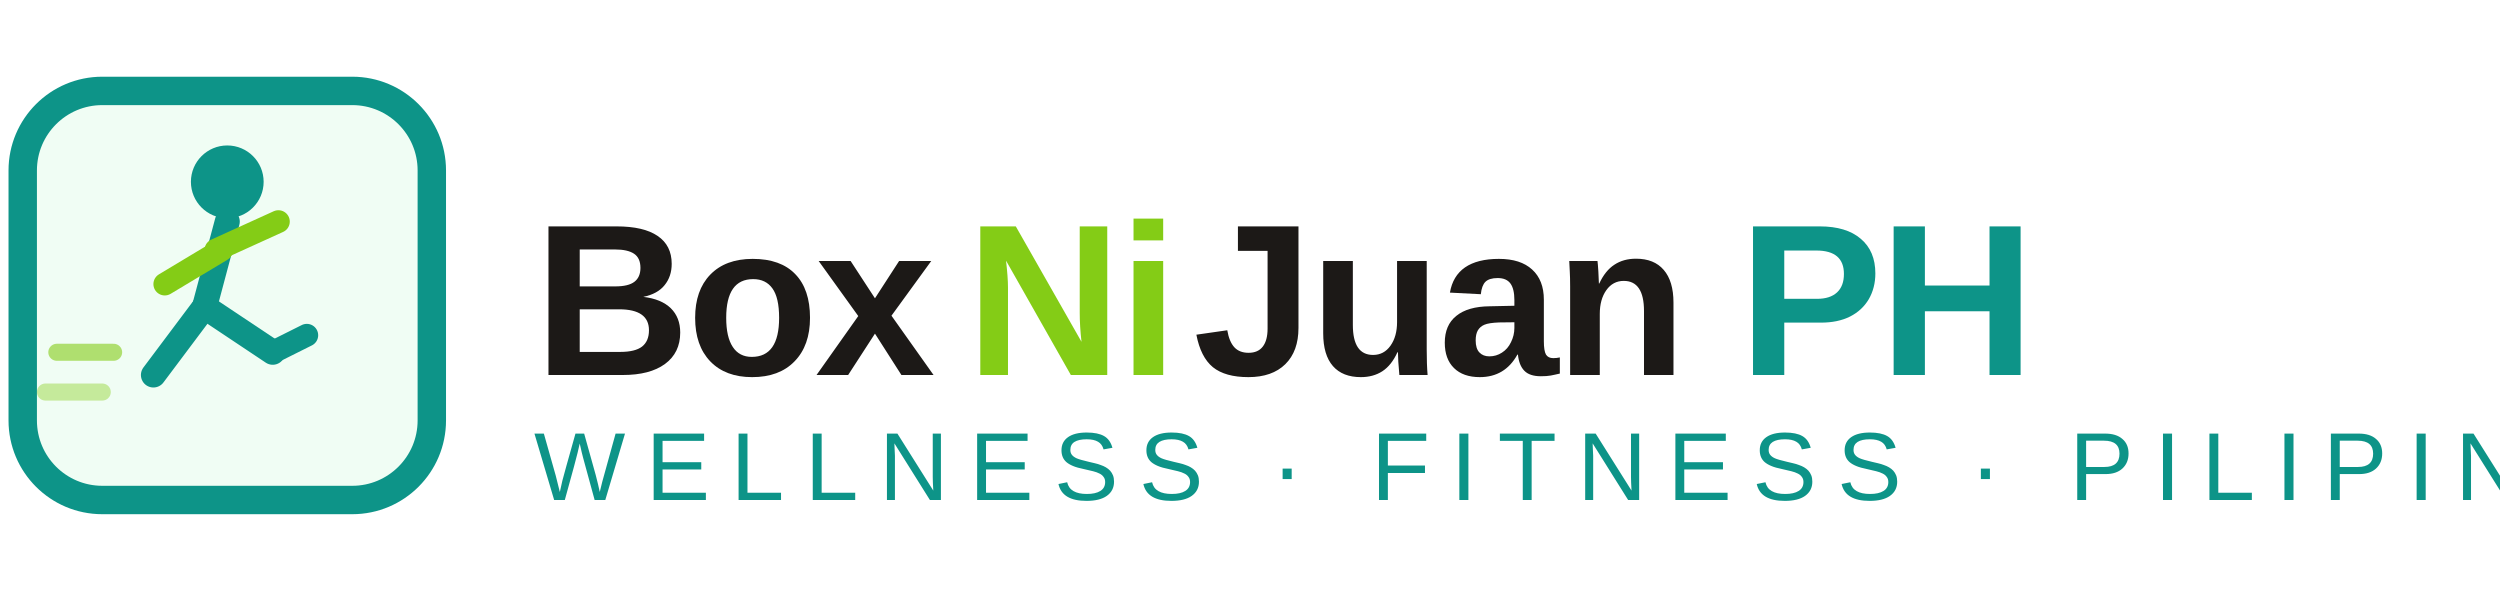
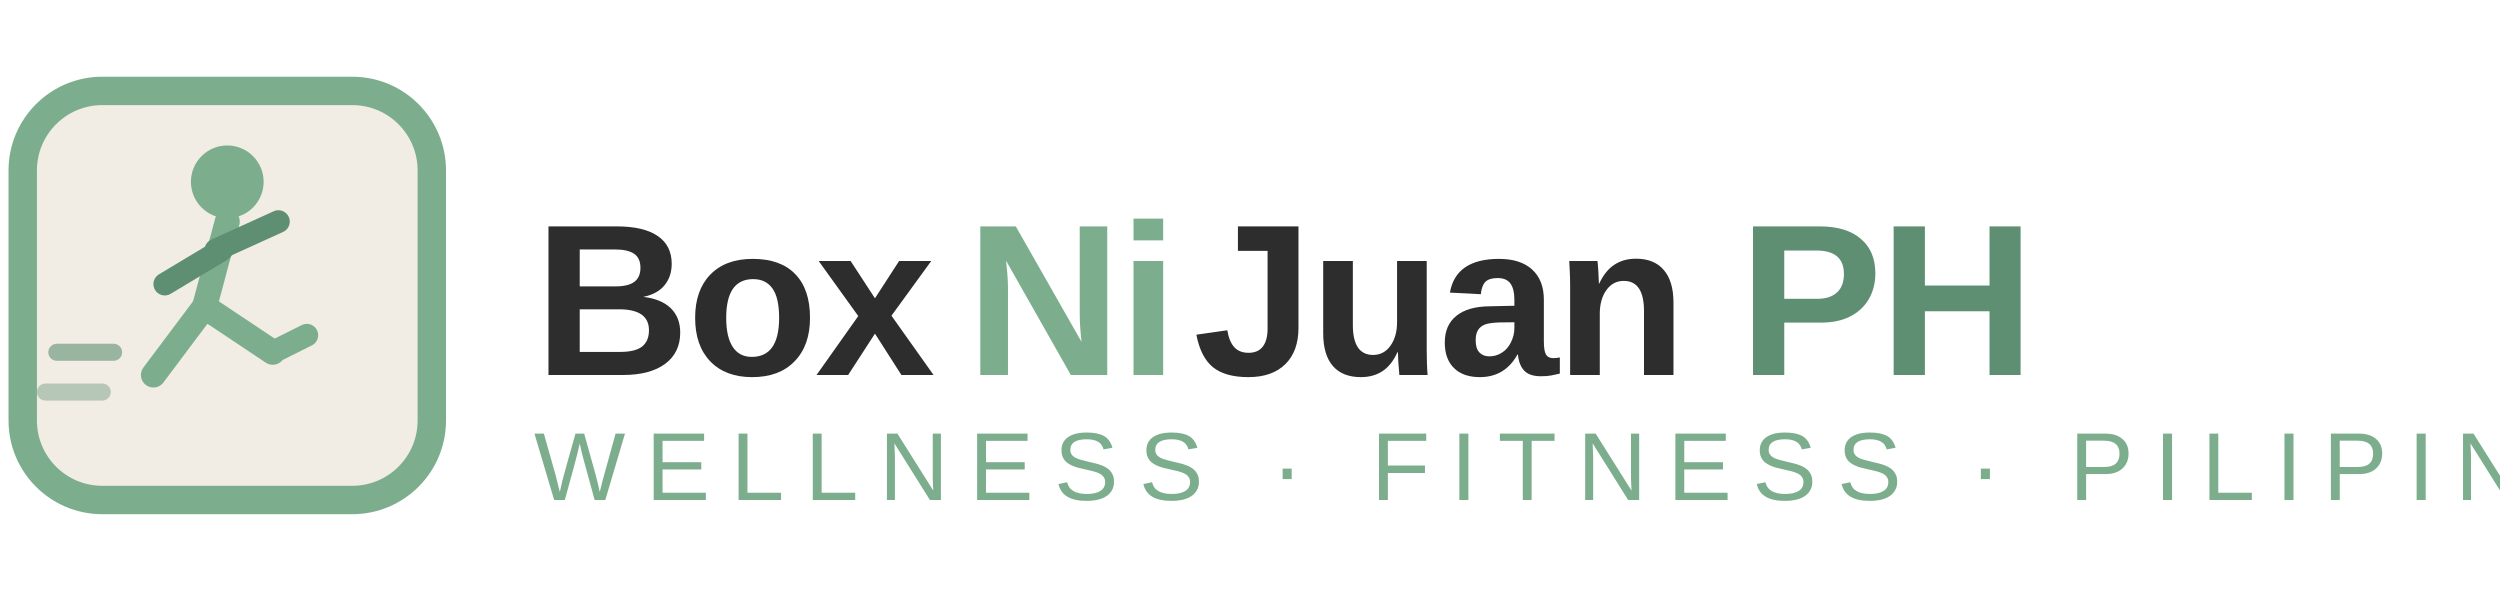
<svg xmlns="http://www.w3.org/2000/svg" viewBox="0 0 220 52" fill="none">
-   <rect x="2" y="8" width="36" height="36" rx="7" stroke="#0D9488" stroke-width="2.5" fill="#F0FDF4" />
-   <circle cx="20" cy="16" r="3.2" fill="#0D9488" />
-   <line x1="20" y1="19.5" x2="18" y2="27" stroke="#0D9488" stroke-width="2.2" stroke-linecap="round" />
-   <line x1="19.5" y1="22" x2="14.5" y2="25" stroke="#84CC16" stroke-width="2" stroke-linecap="round" />
-   <line x1="19" y1="22" x2="24.5" y2="19.5" stroke="#84CC16" stroke-width="2" stroke-linecap="round" />
-   <line x1="18" y1="27" x2="13.5" y2="33" stroke="#0D9488" stroke-width="2.2" stroke-linecap="round" />
-   <line x1="18" y1="27" x2="24" y2="31" stroke="#0D9488" stroke-width="2.2" stroke-linecap="round" />
-   <line x1="24" y1="31" x2="27" y2="29.5" stroke="#0D9488" stroke-width="2" stroke-linecap="round" />
-   <line x1="5" y1="31" x2="10" y2="31" stroke="#84CC16" stroke-width="1.5" stroke-linecap="round" opacity="0.6" />
-   <line x1="4" y1="34.5" x2="9" y2="34.5" stroke="#84CC16" stroke-width="1.5" stroke-linecap="round" opacity="0.4" />
-   <text x="47" y="33" font-family="'DM Sans', Arial, sans-serif" font-weight="800" font-size="19" fill="#1C1917" letter-spacing="-0.3">Box</text>
-   <text x="85" y="33" font-family="'DM Sans', Arial, sans-serif" font-weight="800" font-size="19" fill="#84CC16" letter-spacing="-0.3">Ni</text>
-   <text x="105" y="33" font-family="'DM Sans', Arial, sans-serif" font-weight="800" font-size="19" fill="#1C1917" letter-spacing="-0.3">Juan</text>
-   <text x="153" y="33" font-family="'DM Sans', Arial, sans-serif" font-weight="800" font-size="19" fill="#0D9488" letter-spacing="-0.3">PH</text>
-   <text x="47" y="44" font-family="'DM Sans', Arial, sans-serif" font-weight="500" font-size="8.5" fill="#0D9488" letter-spacing="1.8">WELLNESS · FITNESS · PILIPINAS</text>
+   <rect x="2" y="8" width="36" height="36" rx="7" stroke="#7CAE8E" stroke-width="2.5" fill="#F2EDE4" />
+   <circle cx="20" cy="16" r="3.2" fill="#7CAE8E" />
+   <line x1="20" y1="19.5" x2="18" y2="27" stroke="#7CAE8E" stroke-width="2.2" stroke-linecap="round" />
+   <line x1="19.5" y1="22" x2="14.5" y2="25" stroke="#5F8F72" stroke-width="2" stroke-linecap="round" />
+   <line x1="19" y1="22" x2="24.5" y2="19.5" stroke="#5F8F72" stroke-width="2" stroke-linecap="round" />
+   <line x1="18" y1="27" x2="13.5" y2="33" stroke="#7CAE8E" stroke-width="2.2" stroke-linecap="round" />
+   <line x1="18" y1="27" x2="24" y2="31" stroke="#7CAE8E" stroke-width="2.2" stroke-linecap="round" />
+   <line x1="24" y1="31" x2="27" y2="29.5" stroke="#7CAE8E" stroke-width="2" stroke-linecap="round" />
+   <line x1="5" y1="31" x2="10" y2="31" stroke="#5F8F72" stroke-width="1.5" stroke-linecap="round" opacity="0.6" />
+   <line x1="4" y1="34.5" x2="9" y2="34.5" stroke="#5F8F72" stroke-width="1.5" stroke-linecap="round" opacity="0.4" />
+   <text x="47" y="33" font-family="'DM Sans', Arial, sans-serif" font-weight="800" font-size="19" fill="#2D2D2D" letter-spacing="-0.3">Box</text>
+   <text x="85" y="33" font-family="'DM Sans', Arial, sans-serif" font-weight="800" font-size="19" fill="#7CAE8E" letter-spacing="-0.3">Ni</text>
+   <text x="105" y="33" font-family="'DM Sans', Arial, sans-serif" font-weight="800" font-size="19" fill="#2D2D2D" letter-spacing="-0.3">Juan</text>
+   <text x="153" y="33" font-family="'DM Sans', Arial, sans-serif" font-weight="800" font-size="19" fill="#5F8F72" letter-spacing="-0.3">PH</text>
+   <text x="47" y="44" font-family="'DM Sans', Arial, sans-serif" font-weight="500" font-size="8.5" fill="#7CAE8E" letter-spacing="1.8">WELLNESS · FITNESS · PILIPINAS</text>
</svg>
